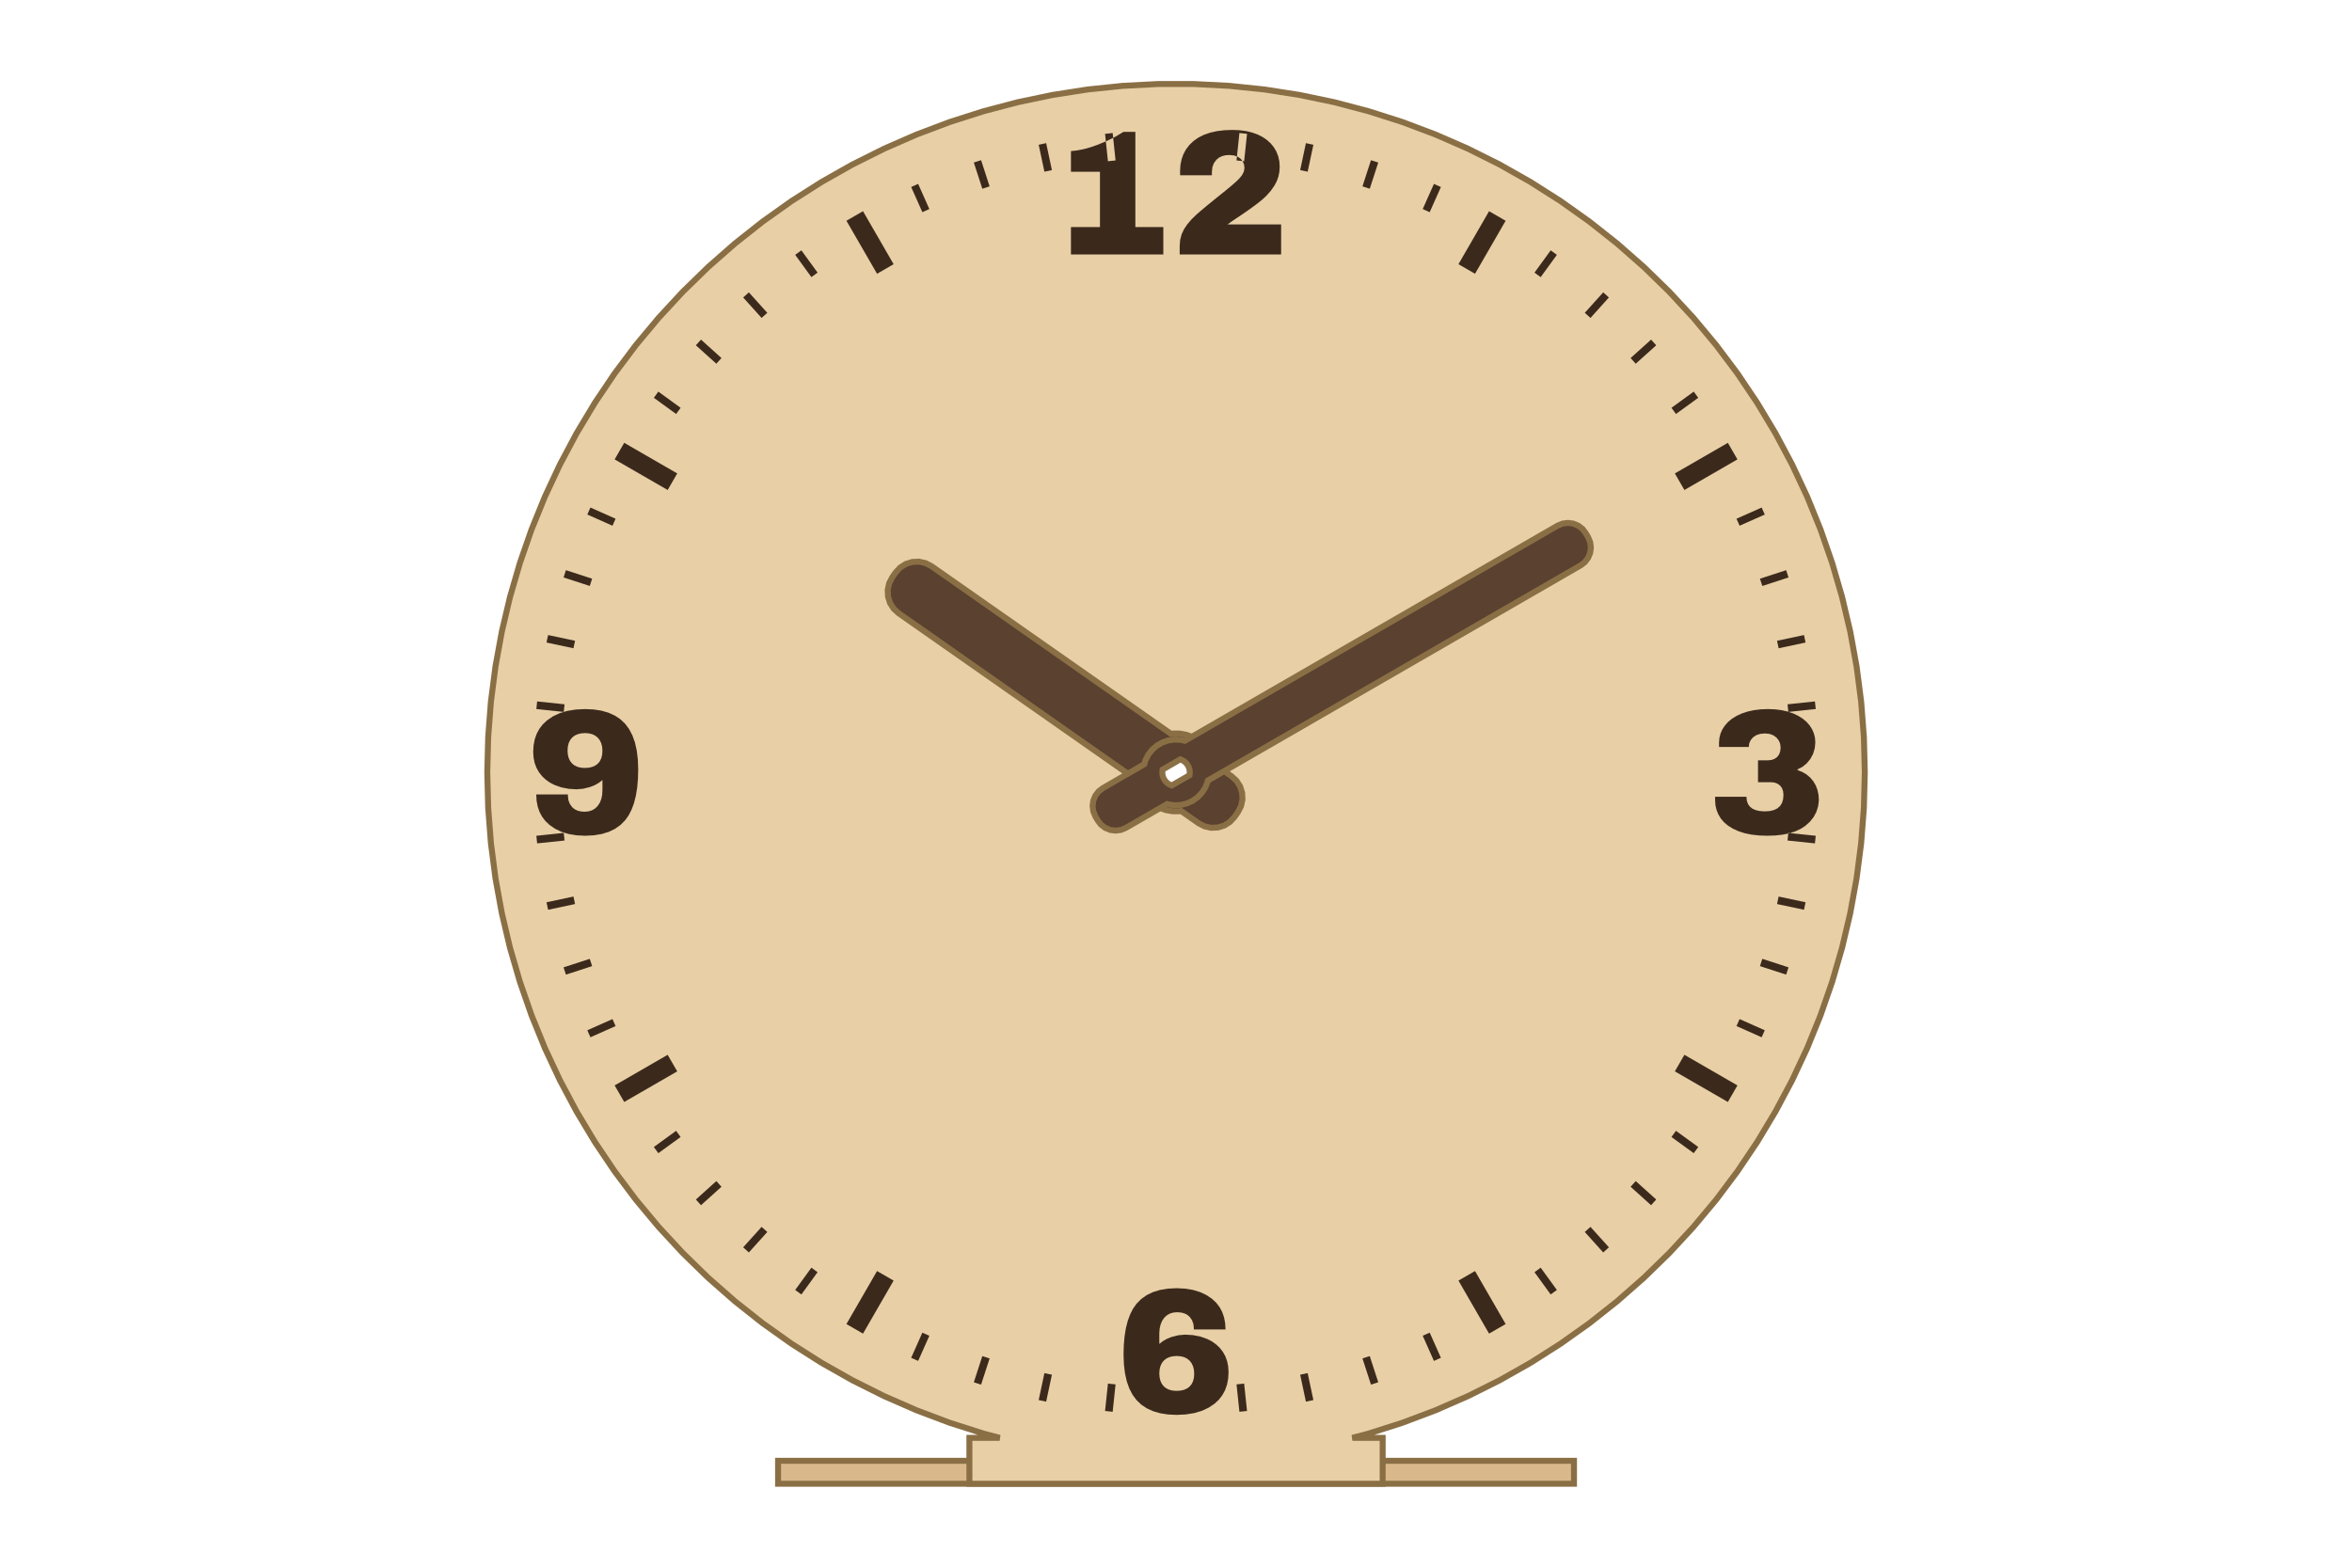
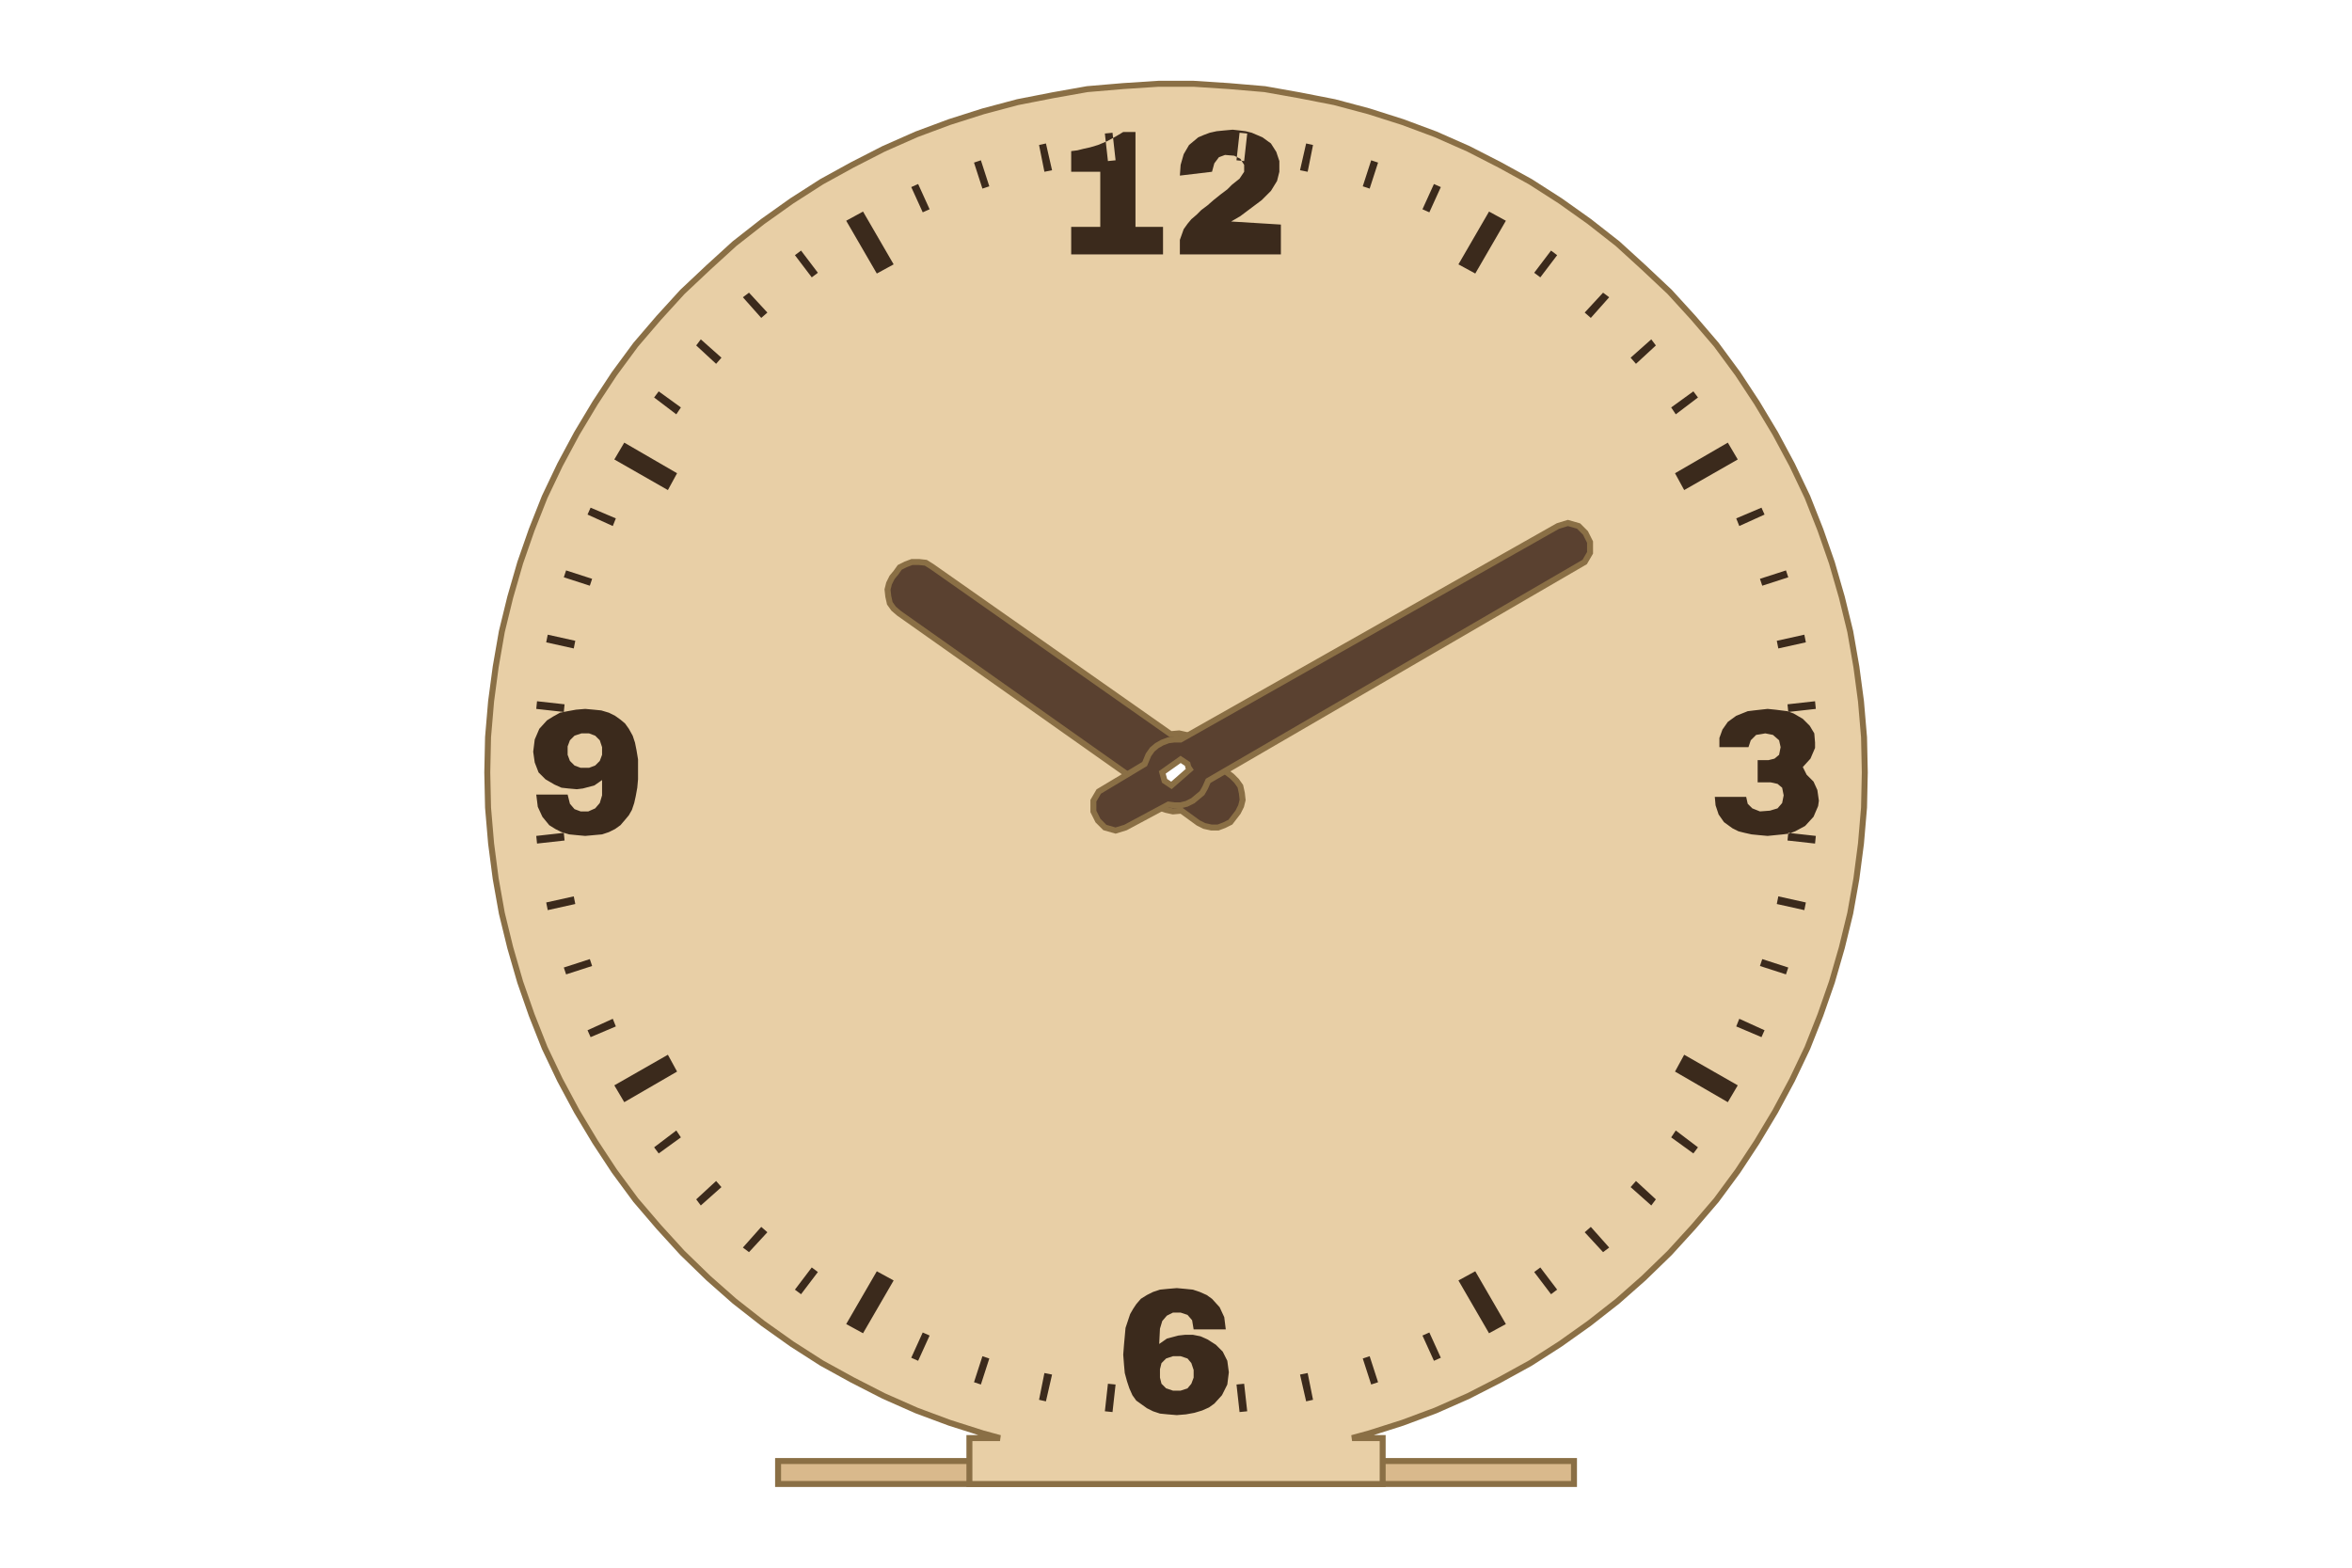
<svg xmlns="http://www.w3.org/2000/svg" width="300" height="200" viewBox="-100.98 -100.95 201.95 204.89">
-   <path d="M-52,89.97 L52,89.97 L52,92.97 L-52,92.97 Z" fill="#D9B98C" fill-rule="evenodd" stroke="#8A6F45" stroke-width="0.78" />
-   <path d="M6.946,-89.732 L11.556,-89.255 L16.135,-88.542 L20.672,-87.594 L25.154,-86.413 L29.569,-85.004 L33.906,-83.369 L38.152,-81.513 L42.298,-79.441 L46.331,-77.158 L50.242,-74.671 L54.019,-71.986 L57.653,-69.109 L61.135,-66.05 L64.454,-62.815 L67.602,-59.414 L70.571,-55.855 L73.353,-52.148 L75.94,-48.303 L78.326,-44.329 L80.504,-40.238 L82.469,-36.041 L84.215,-31.748 L85.737,-27.37 L87.032,-22.92 L88.097,-18.41 L88.928,-13.85 L89.523,-9.254 L89.881,-4.633 L90,0 L89.881,4.633 L89.523,9.254 L88.928,13.85 L88.097,18.41 L87.032,22.92 L85.737,27.37 L84.215,31.748 L82.469,36.041 L80.504,40.238 L78.326,44.329 L75.94,48.303 L73.353,52.148 L70.571,55.855 L67.602,59.414 L64.454,62.815 L61.135,66.05 L57.653,69.109 L54.019,71.986 L50.242,74.671 L46.331,77.158 L42.298,79.441 L38.152,81.513 L33.906,83.369 L29.569,85.004 L25.154,86.413 L23.04,86.97 L27,86.97 L27,92.97 L-27,92.97 L-27,86.97 L-23.04,86.97 L-25.154,86.413 L-29.569,85.004 L-33.906,83.369 L-38.152,81.513 L-42.298,79.441 L-46.331,77.158 L-50.242,74.671 L-54.019,71.986 L-57.653,69.109 L-61.135,66.05 L-64.454,62.815 L-67.602,59.414 L-70.571,55.855 L-73.353,52.148 L-75.94,48.303 L-78.326,44.329 L-80.504,40.238 L-82.469,36.041 L-84.215,31.748 L-85.737,27.37 L-87.032,22.92 L-88.097,18.41 L-88.928,13.85 L-89.523,9.254 L-89.881,4.633 L-90,0 L-89.881,-4.633 L-89.523,-9.254 L-88.928,-13.85 L-88.097,-18.41 L-87.032,-22.92 L-85.737,-27.37 L-84.215,-31.748 L-82.469,-36.041 L-80.504,-40.238 L-78.326,-44.329 L-75.94,-48.303 L-73.353,-52.148 L-70.571,-55.855 L-67.602,-59.414 L-64.454,-62.815 L-61.135,-66.05 L-57.653,-69.109 L-54.019,-71.986 L-50.242,-74.671 L-46.331,-77.158 L-42.298,-79.441 L-38.152,-81.513 L-33.906,-83.369 L-29.569,-85.004 L-25.154,-86.413 L-20.672,-87.594 L-16.135,-88.542 L-11.556,-89.255 L-6.946,-89.732 L-2.317,-89.97 L2.317,-89.97 Z M4.2,0 L4.161,0.572 L4.044,1.133 L3.852,1.673 L3.589,2.182 L3.258,2.651 L2.867,3.07 L2.422,3.431 L1.932,3.729 L1.406,3.957 L0.855,4.112 L0.287,4.19 L-0.287,4.19 L-0.855,4.112 L-1.406,3.957 L-1.932,3.729 L-2.422,3.431 L-2.867,3.07 L-3.258,2.651 L-3.589,2.182 L-3.852,1.673 L-4.044,1.133 L-4.161,0.572 L-4.2,0 L-4.161,-0.572 L-4.044,-1.133 L-3.852,-1.673 L-3.589,-2.182 L-3.258,-2.651 L-2.867,-3.07 L-2.422,-3.431 L-1.932,-3.729 L-1.406,-3.957 L-0.855,-4.112 L-0.287,-4.19 L0.287,-4.19 L0.855,-4.112 L1.406,-3.957 L1.932,-3.729 L2.422,-3.431 L2.867,-3.07 L3.258,-2.651 L3.589,-2.182 L3.852,-1.673 L4.044,-1.133 L4.161,-0.572 Z" fill="#E8CFA6" fill-rule="evenodd" stroke="#8A6F45" stroke-width="0.78" />
-   <path d="M40.904,-73.348 L43.069,-72.098 L39.069,-65.17 L36.904,-66.42 Z M72.107,-43.074 L73.357,-40.909 L66.429,-36.909 L65.179,-39.074 Z M73.357,40.909 L72.107,43.074 L65.179,39.074 L66.429,36.909 Z M43.069,72.098 L40.904,73.348 L36.904,66.42 L39.069,65.17 Z M-40.904,73.348 L-43.069,72.098 L-39.069,65.17 L-36.904,66.42 Z M-72.107,43.074 L-73.357,40.909 L-66.429,36.909 L-65.179,39.074 Z M-73.357,-40.909 L-72.107,-43.074 L-65.179,-39.074 L-66.429,-36.909 Z M-43.069,-72.098 L-40.904,-73.348 L-36.904,-66.42 L-39.069,-65.17 Z M8.28,-83.563 L9.275,-83.458 L8.898,-79.878 L7.904,-79.982 Z M16.969,-82.24 L17.948,-82.032 L17.199,-78.51 L16.221,-78.718 Z M25.473,-80.016 L26.424,-79.707 L25.312,-76.283 L24.361,-76.592 Z M33.698,-76.916 L34.611,-76.509 L33.147,-73.22 L32.234,-73.627 Z M48.955,-68.231 L49.764,-67.643 L47.648,-64.731 L46.839,-65.319 Z M55.82,-62.741 L56.563,-62.072 L54.154,-59.397 L53.411,-60.066 Z M62.074,-56.564 L62.743,-55.821 L60.068,-53.412 L59.398,-54.155 Z M67.648,-49.767 L68.236,-48.958 L65.323,-46.842 L64.736,-47.651 Z M76.522,-34.617 L76.929,-33.703 L73.64,-32.239 L73.233,-33.153 Z M79.724,-26.43 L80.033,-25.479 L76.609,-24.366 L76.3,-25.317 Z M82.053,-17.952 L82.261,-16.974 L78.74,-16.225 L78.532,-17.204 Z M83.484,-9.277 L83.588,-8.283 L80.008,-7.906 L79.903,-8.901 Z M83.588,8.283 L83.484,9.277 L79.903,8.901 L80.008,7.906 Z M82.261,16.974 L82.053,17.952 L78.532,17.204 L78.74,16.225 Z M80.033,25.479 L79.724,26.43 L76.3,25.317 L76.609,24.366 Z M76.929,33.703 L76.522,34.617 L73.233,33.153 L73.64,32.239 Z M68.236,48.958 L67.648,49.767 L64.736,47.651 L65.323,46.842 Z M62.743,55.821 L62.074,56.564 L59.398,54.155 L60.068,53.412 Z M56.563,62.072 L55.82,62.741 L53.411,60.066 L54.154,59.397 Z M49.764,67.643 L48.955,68.231 L46.839,65.319 L47.648,64.731 Z M34.611,76.509 L33.698,76.916 L32.234,73.627 L33.147,73.22 Z M26.424,79.707 L25.473,80.016 L24.361,76.592 L25.312,76.283 Z M17.948,82.032 L16.969,82.24 L16.221,78.718 L17.199,78.51 Z M9.275,83.458 L8.28,83.563 L7.904,79.982 L8.898,79.878 Z M-8.28,83.563 L-9.275,83.458 L-8.898,79.878 L-7.904,79.982 Z M-16.969,82.24 L-17.948,82.032 L-17.199,78.51 L-16.221,78.718 Z M-25.473,80.016 L-26.424,79.707 L-25.312,76.283 L-24.361,76.592 Z M-33.698,76.916 L-34.611,76.509 L-33.147,73.22 L-32.234,73.627 Z M-48.955,68.231 L-49.764,67.643 L-47.648,64.731 L-46.839,65.319 Z M-55.82,62.741 L-56.563,62.072 L-54.154,59.397 L-53.411,60.066 Z M-62.074,56.564 L-62.743,55.821 L-60.068,53.412 L-59.398,54.155 Z M-67.648,49.767 L-68.236,48.958 L-65.323,46.842 L-64.736,47.651 Z M-76.522,34.617 L-76.929,33.703 L-73.64,32.239 L-73.233,33.153 Z M-79.724,26.43 L-80.033,25.479 L-76.609,24.366 L-76.3,25.317 Z M-82.053,17.952 L-82.261,16.974 L-78.74,16.225 L-78.532,17.204 Z M-83.484,9.277 L-83.588,8.283 L-80.008,7.906 L-79.903,8.901 Z M-83.588,-8.283 L-83.484,-9.277 L-79.903,-8.901 L-80.008,-7.906 Z M-82.261,-16.974 L-82.053,-17.952 L-78.532,-17.204 L-78.74,-16.225 Z M-80.033,-25.479 L-79.724,-26.43 L-76.3,-25.317 L-76.609,-24.366 Z M-76.929,-33.703 L-76.522,-34.617 L-73.233,-33.153 L-73.64,-32.239 Z M-68.236,-48.958 L-67.648,-49.767 L-64.736,-47.651 L-65.323,-46.842 Z M-62.743,-55.821 L-62.074,-56.564 L-59.398,-54.155 L-60.068,-53.412 Z M-56.563,-62.072 L-55.82,-62.741 L-53.411,-60.066 L-54.154,-59.397 Z M-49.764,-67.643 L-48.955,-68.231 L-46.839,-65.319 L-47.648,-64.731 Z M-34.611,-76.509 L-33.698,-76.916 L-32.234,-73.627 L-33.147,-73.22 Z M-26.424,-79.707 L-25.473,-80.016 L-24.361,-76.592 L-25.312,-76.283 Z M-17.948,-82.032 L-16.969,-82.24 L-16.221,-78.718 L-17.199,-78.51 Z M-9.275,-83.458 L-8.28,-83.563 L-7.904,-79.982 L-8.898,-79.878 Z M8.295,-83.933 L9.142,-83.822 L9.927,-83.636 L10.651,-83.377 L11.304,-83.049 L11.877,-82.659 L12.373,-82.206 L12.79,-81.691 L13.121,-81.123 L13.357,-80.511 L13.499,-79.855 L13.546,-79.156 L13.504,-78.498 L13.377,-77.871 L13.167,-77.277 L12.872,-76.714 L12.383,-76.014 L11.817,-75.371 L11.174,-74.784 L10.615,-74.342 L9.959,-73.854 L9.208,-73.319 L8.36,-72.738 L7.735,-72.324 L7.192,-71.952 L6.732,-71.621 L13.732,-71.621 L13.732,-67.691 L0.476,-67.691 L0.476,-68.807 L0.539,-69.599 L0.729,-70.332 L1.046,-71.005 L1.484,-71.65 L2.038,-72.297 L2.709,-72.947 L3.328,-73.479 L4.069,-74.098 L4.933,-74.804 L5.918,-75.598 L6.693,-76.222 L7.342,-76.767 L7.868,-77.233 L8.267,-77.621 L8.642,-78.084 L8.866,-78.541 L8.941,-78.993 L8.886,-79.448 L8.719,-79.851 L8.441,-80.203 L8.052,-80.474 L7.552,-80.637 L6.941,-80.691 L6.446,-80.653 L6.005,-80.54 L5.621,-80.351 L5.29,-80.086 L4.954,-79.642 L4.753,-79.115 L4.685,-78.505 L4.685,-78.04 L0.546,-78.04 L0.528,-78.261 L0.523,-78.551 L0.571,-79.359 L0.718,-80.108 L0.962,-80.799 L1.303,-81.43 L1.742,-82.003 L2.278,-82.517 L2.908,-82.961 L3.626,-83.324 L4.433,-83.607 L5.328,-83.809 L6.311,-83.93 L7.383,-83.97 Z M-5.315,-71.272 L-1.663,-71.272 L-1.663,-67.691 L-13.733,-67.691 L-13.733,-71.272 L-9.942,-71.272 L-9.942,-78.505 L-13.733,-78.505 L-13.733,-81.203 L-12.931,-81.289 L-12.082,-81.456 L-11.187,-81.702 L-10.245,-82.028 L-9.012,-82.541 L-7.888,-83.103 L-6.873,-83.714 L-5.315,-83.714 Z M78.271,-8.243 L79.131,-8.134 L79.928,-7.952 L80.663,-7.698 L81.324,-7.382 L81.901,-7.015 L82.394,-6.597 L82.802,-6.128 L83.123,-5.62 L83.352,-5.084 L83.489,-4.521 L83.535,-3.93 L83.462,-3.151 L83.245,-2.426 L82.884,-1.756 L82.408,-1.176 L81.85,-0.722 L81.209,-0.395 L81.209,-0.302 L81.835,-0.055 L82.387,0.27 L82.864,0.672 L83.267,1.151 L83.588,1.695 L83.817,2.294 L83.954,2.945 L84,3.651 L83.899,4.44 L83.671,5.167 L83.315,5.835 L82.832,6.442 L82.221,6.988 L81.615,7.383 L80.92,7.705 L80.137,7.956 L79.265,8.136 L78.304,8.243 L77.256,8.279 L76.173,8.241 L75.18,8.128 L74.278,7.939 L73.465,7.674 L72.747,7.344 L72.128,6.959 L71.607,6.519 L71.186,6.023 L70.86,5.484 L70.628,4.913 L70.488,4.31 L70.442,3.674 L70.442,3.186 L74.535,3.186 L74.584,3.692 L74.732,4.12 L74.979,4.47 L75.325,4.743 L75.769,4.937 L76.312,5.054 L76.953,5.093 L77.595,5.049 L78.138,4.918 L78.582,4.7 L78.928,4.394 L79.175,4.001 L79.323,3.521 L79.372,2.953 L79.322,2.453 L79.17,2.039 L78.918,1.709 L78.586,1.47 L78.195,1.327 L77.744,1.279 L76.046,1.279 L76.046,-1.581 L77.372,-1.581 L77.823,-1.629 L78.214,-1.773 L78.546,-2.012 L78.798,-2.341 L78.949,-2.756 L79,-3.256 L78.939,-3.742 L78.757,-4.176 L78.453,-4.558 L78.044,-4.855 L77.544,-5.034 L76.953,-5.093 L76.336,-5.036 L75.816,-4.866 L75.395,-4.581 L75.085,-4.214 L74.899,-3.796 L74.837,-3.326 L70.953,-3.326 L70.953,-3.907 L71.001,-4.499 L71.142,-5.064 L71.379,-5.603 L71.709,-6.116 L72.131,-6.59 L72.639,-7.012 L73.235,-7.381 L73.918,-7.698 L74.678,-7.952 L75.503,-8.134 L76.393,-8.243 L77.349,-8.279 Z M1.187,67.468 L2.21,67.637 L3.14,67.918 L3.978,68.312 L4.722,68.819 L5.255,69.321 L5.691,69.887 L6.03,70.519 L6.272,71.217 L6.418,71.979 L6.466,72.807 L2.327,72.807 L2.327,72.644 L2.265,72.075 L2.078,71.575 L1.768,71.144 L1.457,70.885 L1.082,70.7 L0.643,70.589 L0.14,70.551 L-0.376,70.599 L-0.833,70.74 L-1.231,70.977 L-1.569,71.307 L-1.838,71.718 L-2.031,72.194 L-2.147,72.735 L-2.185,73.342 L-2.185,74.691 L-1.707,74.321 L-1.172,74.019 L-0.58,73.784 L0.327,73.557 L1.187,73.482 L2.222,73.545 L3.187,73.735 L4.082,74.051 L4.694,74.37 L5.236,74.755 L5.711,75.207 L6.117,75.726 L6.443,76.307 L6.675,76.944 L6.815,77.638 L6.861,78.389 L6.811,79.239 L6.659,80.024 L6.405,80.743 L6.05,81.396 L5.594,81.984 L5.036,82.505 L4.253,83.032 L3.365,83.443 L2.372,83.736 L1.274,83.911 L0.071,83.97 L-1.05,83.917 L-2.07,83.757 L-2.99,83.49 L-3.81,83.117 L-4.53,82.638 L-5.15,82.051 L-5.672,81.353 L-6.1,80.536 L-6.432,79.601 L-6.67,78.548 L-6.812,77.376 L-6.86,76.086 L-6.825,74.829 L-6.722,73.675 L-6.55,72.625 L-6.309,71.678 L-5.999,70.835 L-5.621,70.095 L-5.173,69.458 L-4.559,68.833 L-3.841,68.321 L-3.019,67.924 L-2.093,67.639 L-1.063,67.469 L0.071,67.412 Z M-0.421,76.309 L-0.874,76.421 L-1.264,76.606 L-1.592,76.865 L-1.852,77.193 L-2.037,77.583 L-2.148,78.036 L-2.185,78.551 L-2.149,79.067 L-2.04,79.519 L-1.858,79.91 L-1.604,80.238 L-1.281,80.497 L-0.894,80.682 L-0.444,80.793 L0.071,80.831 L0.596,80.795 L1.056,80.688 L1.451,80.51 L1.78,80.261 L2.039,79.943 L2.225,79.56 L2.336,79.112 L2.373,78.598 L2.336,78.081 L2.225,77.624 L2.039,77.227 L1.78,76.889 L1.452,76.619 L1.062,76.426 L0.609,76.311 L0.094,76.272 Z M-76.089,-8.226 L-75.068,-8.066 L-74.148,-7.799 L-73.328,-7.426 L-72.608,-6.947 L-71.988,-6.36 L-71.466,-5.662 L-71.039,-4.845 L-70.706,-3.91 L-70.469,-2.857 L-70.326,-1.685 L-70.279,-0.395 L-70.313,0.862 L-70.416,2.016 L-70.589,3.066 L-70.829,4.013 L-71.139,4.856 L-71.518,5.596 L-71.965,6.233 L-72.579,6.858 L-73.297,7.37 L-74.119,7.767 L-75.045,8.052 L-76.075,8.222 L-77.209,8.279 L-78.325,8.223 L-79.349,8.054 L-80.279,7.773 L-81.116,7.379 L-81.86,6.872 L-82.393,6.37 L-82.829,5.804 L-83.168,5.172 L-83.411,4.474 L-83.556,3.712 L-83.604,2.884 L-79.465,2.884 L-79.465,3.047 L-79.403,3.616 L-79.217,4.116 L-78.907,4.547 L-78.596,4.806 L-78.221,4.991 L-77.782,5.102 L-77.279,5.14 L-76.762,5.092 L-76.305,4.951 L-75.907,4.714 L-75.57,4.384 L-75.3,3.973 L-75.107,3.497 L-74.992,2.956 L-74.953,2.349 L-74.953,1 L-75.431,1.37 L-75.966,1.672 L-76.558,1.907 L-77.465,2.134 L-78.325,2.209 L-79.36,2.146 L-80.325,1.956 L-81.221,1.64 L-81.832,1.321 L-82.375,0.936 L-82.849,0.484 L-83.256,-0.035 L-83.581,-0.616 L-83.814,-1.253 L-83.953,-1.947 L-84,-2.698 L-83.949,-3.548 L-83.797,-4.333 L-83.543,-5.052 L-83.188,-5.705 L-82.732,-6.293 L-82.174,-6.814 L-81.391,-7.341 L-80.504,-7.752 L-79.51,-8.045 L-78.412,-8.22 L-77.209,-8.279 Z M-77.748,-5.102 L-78.2,-4.991 L-78.591,-4.806 L-78.918,-4.547 L-79.178,-4.219 L-79.363,-3.828 L-79.474,-3.376 L-79.511,-2.86 L-79.475,-2.345 L-79.366,-1.892 L-79.184,-1.502 L-78.93,-1.174 L-78.607,-0.915 L-78.221,-0.73 L-77.77,-0.618 L-77.256,-0.581 L-76.73,-0.617 L-76.27,-0.724 L-75.876,-0.902 L-75.546,-1.151 L-75.287,-1.469 L-75.102,-1.852 L-74.99,-2.3 L-74.953,-2.814 L-74.99,-3.331 L-75.102,-3.788 L-75.287,-4.185 L-75.546,-4.523 L-75.874,-4.793 L-76.264,-4.985 L-76.717,-5.101 L-77.232,-5.14 Z" fill="#3B2A1C" fill-rule="evenodd" />
-   <path d="M-36.051,-26.768 L-35.309,-27.241 L-34.468,-27.505 L-33.587,-27.544 L-32.728,-27.354 L-31.946,-26.947 L-0.663,-5.042 L-0.444,-5.081 L0.445,-5.081 L1.32,-4.926 L2.155,-4.623 L2.925,-4.178 L3.607,-3.606 L4.177,-2.925 L4.622,-2.156 L4.926,-1.32 L4.965,-1.102 L7.25,0.499 L7.9,1.094 L8.374,1.837 L8.637,2.677 L8.676,3.558 L8.486,4.417 L8.079,5.199 L7.649,5.814 L7.053,6.463 L6.311,6.936 L5.47,7.201 L4.59,7.24 L3.73,7.049 L2.948,6.642 L0.663,5.042 L0.444,5.081 L-0.445,5.081 L-1.32,4.926 L-2.155,4.623 L-2.925,4.178 L-3.607,3.606 L-4.177,2.925 L-4.622,2.156 L-4.926,1.32 L-4.965,1.102 L-36.248,-20.803 L-36.898,-21.399 L-37.371,-22.141 L-37.635,-22.982 L-37.675,-23.862 L-37.484,-24.722 L-37.077,-25.504 L-36.647,-26.118 Z M1.491,-2.13 L1.838,-1.838 L2.13,-1.491 L2.356,-1.099 L2.511,-0.673 L2.59,-0.227 L2.59,0.227 L2.511,0.673 L2.356,1.099 L2.13,1.491 L1.838,1.838 L1.491,2.13 L1.099,2.356 L0.673,2.511 L0.227,2.59 L-0.227,2.59 L-0.673,2.511 L-1.099,2.356 L-1.491,2.13 L-1.838,1.838 L-2.13,1.491 L-2.356,1.099 L-2.511,0.673 L-2.59,0.227 L-2.59,-0.227 L-2.511,-0.673 L-2.356,-1.099 L-2.13,-1.491 L-1.838,-1.838 L-1.491,-2.13 L-1.099,-2.356 L-0.673,-2.511 L-0.227,-2.59 L0.227,-2.59 L0.673,-2.511 L1.099,-2.356 Z" fill="#5A4130" fill-rule="evenodd" stroke="#8A6F45" stroke-width="0.78" />
-   <path d="M54.113,-30.089 L54.205,-29.39 L54.113,-28.691 L53.843,-28.04 L53.415,-27.481 L52.855,-27.052 L4.154,1.066 L4.125,1.212 L3.822,1.97 L3.38,2.658 L2.816,3.249 L2.15,3.724 L1.406,4.063 L0.612,4.256 L-0.205,4.295 L-1.013,4.179 L-1.154,4.13 L-6.554,7.248 L-7.205,7.518 L-7.904,7.61 L-8.603,7.518 L-9.254,7.248 L-9.813,6.819 L-10.242,6.26 L-10.542,5.74 L-10.812,5.089 L-10.904,4.39 L-10.812,3.691 L-10.542,3.04 L-10.113,2.481 L-9.554,2.052 L-4.147,-1.07 L-3.992,-1.598 L-3.617,-2.325 L-3.112,-2.968 L-2.495,-3.503 L-1.786,-3.912 L-1.014,-4.179 L-0.205,-4.295 L0.612,-4.256 L1.147,-4.127 L49.855,-32.248 L50.507,-32.518 L51.205,-32.61 L51.904,-32.518 L52.555,-32.248 L53.114,-31.819 L53.544,-31.26 L53.844,-30.74 Z M1.761,-0.374 L1.8,0 L1.761,0.369 L-0.561,1.71 L-0.9,1.559 L-1.205,1.338 L-1.456,1.058 L-1.644,0.732 L-1.761,0.374 L-1.8,0 L-1.761,-0.369 L0.561,-1.71 L0.9,-1.559 L1.205,-1.338 L1.456,-1.058 L1.644,-0.732 Z" fill="#5A4130" fill-rule="evenodd" stroke="#8A6F45" stroke-width="0.78" />
+   <path d="M-52,90 L52,90 L52,93 L-52,93 Z" fill="#D9B98C" fill-rule="evenodd" stroke="#8A6F45" stroke-width="0.78" />
+   <path d="M6.9,-89.7 L11.6,-89.3 L16.1,-88.5 L20.7,-87.6 L25.2,-86.4 L29.6,-85 L33.9,-83.4 L38.2,-81.5 L42.3,-79.4 L46.3,-77.2 L50.2,-74.7 L54,-72 L57.7,-69.1 L61.1,-66 L64.5,-62.8 L67.6,-59.4 L70.6,-55.9 L73.4,-52.1 L75.9,-48.3 L78.3,-44.3 L80.5,-40.2 L82.5,-36 L84.2,-31.7 L85.7,-27.4 L87,-22.9 L88.1,-18.4 L88.9,-13.8 L89.5,-9.3 L89.9,-4.6 L90,0 L89.9,4.6 L89.5,9.3 L88.9,13.9 L88.1,18.4 L87,22.9 L85.7,27.4 L84.2,31.7 L82.5,36 L80.5,40.2 L78.3,44.3 L75.9,48.3 L73.4,52.1 L70.6,55.9 L67.6,59.4 L64.5,62.8 L61.1,66.1 L57.7,69.1 L54,72 L50.2,74.7 L46.3,77.2 L42.3,79.4 L38.2,81.5 L33.9,83.4 L29.6,85 L25.2,86.4 L23,87 L27,87 L27,93 L-27,93 L-27,87 L-23,87 L-25.2,86.4 L-29.6,85 L-33.9,83.4 L-38.2,81.5 L-42.3,79.4 L-46.3,77.2 L-50.2,74.7 L-54,72 L-57.7,69.1 L-61.1,66.1 L-64.5,62.8 L-67.6,59.4 L-70.6,55.9 L-73.4,52.1 L-75.9,48.3 L-78.3,44.3 L-80.5,40.2 L-82.5,36 L-84.2,31.7 L-85.7,27.4 L-87,22.9 L-88.1,18.4 L-88.9,13.9 L-89.5,9.3 L-89.9,4.6 L-90,0 L-89.9,-4.6 L-89.5,-9.3 L-88.9,-13.8 L-88.1,-18.4 L-87,-22.9 L-85.7,-27.4 L-84.2,-31.7 L-82.5,-36 L-80.5,-40.2 L-78.3,-44.3 L-75.9,-48.3 L-73.4,-52.1 L-70.6,-55.9 L-67.6,-59.4 L-64.5,-62.8 L-61.1,-66 L-57.7,-69.1 L-54,-72 L-50.2,-74.7 L-46.3,-77.2 L-42.3,-79.4 L-38.2,-81.5 L-33.9,-83.4 L-29.6,-85 L-25.2,-86.4 L-20.7,-87.6 L-16.1,-88.5 L-11.6,-89.3 L-6.9,-89.7 L-2.3,-90 L2.3,-90 Z M4.2,0 L4,1.1 L3.6,2.2 L2.9,3.1 L1.9,3.7 L0.9,4.1 L-0.3,4.2 L-1.4,4 L-2.4,3.4 L-3.3,2.7 L-3.9,1.7 L-4.2,0.6 L-4.2,-0.6 L-3.9,-1.7 L-3.3,-2.7 L-2.4,-3.4 L-1.4,-4 L-0.3,-4.2 L0.9,-4.1 L1.9,-3.7 L2.9,-3.1 L3.6,-2.2 L4,-1.1 L4.2,-0.6 Z" fill="#E8CFA6" fill-rule="evenodd" stroke="#8A6F45" stroke-width="0.78" />
+   <path d="M40.9,-73.3 L43.1,-72.1 L39.1,-65.2 L36.9,-66.4 Z M72.1,-43.1 L73.4,-40.9 L66.4,-36.9 L65.2,-39.1 Z M73.4,40.9 L72.1,43.1 L65.2,39.1 L66.4,36.9 Z M43.1,72.1 L40.9,73.3 L36.9,66.4 L39.1,65.2 Z M-40.9,73.3 L-43.1,72.1 L-39.1,65.2 L-36.9,66.4 Z M-72.1,43.1 L-73.4,40.9 L-66.4,36.9 L-65.2,39.1 Z M-73.4,-40.9 L-72.1,-43.1 L-65.2,-39.1 L-66.4,-36.9 Z M-43.1,-72.1 L-40.9,-73.3 L-36.9,-66.4 L-39.1,-65.2 Z M8.3,-83.6 L9.3,-83.5 L8.9,-79.9 L7.9,-80 Z M17,-82.2 L17.9,-82 L17.2,-78.5 L16.2,-78.7 Z M25.5,-80 L26.4,-79.7 L25.3,-76.3 L24.4,-76.6 Z M33.7,-76.9 L34.6,-76.5 L33.1,-73.2 L32.2,-73.6 Z M49,-68.2 L49.8,-67.6 L47.6,-64.7 L46.8,-65.3 Z M55.8,-62.7 L56.6,-62.1 L54.2,-59.4 L53.4,-60.1 Z M62.1,-56.6 L62.7,-55.8 L60.1,-53.4 L59.4,-54.2 Z M67.6,-49.8 L68.2,-49 L65.3,-46.8 L64.7,-47.7 Z M76.5,-34.6 L76.9,-33.7 L73.6,-32.2 L73.2,-33.2 Z M79.7,-26.4 L80,-25.5 L76.6,-24.4 L76.3,-25.3 Z M82.1,-18 L82.3,-17 L78.7,-16.2 L78.5,-17.2 Z M83.5,-9.3 L83.6,-8.3 L80,-7.9 L79.9,-8.9 Z M83.6,8.3 L83.5,9.3 L79.9,8.9 L80,7.9 Z M82.3,17 L82.1,18 L78.5,17.2 L78.7,16.2 Z M80,25.5 L79.7,26.4 L76.3,25.3 L76.6,24.4 Z M76.9,33.7 L76.5,34.6 L73.2,33.2 L73.6,32.2 Z M68.2,49 L67.6,49.8 L64.7,47.7 L65.3,46.8 Z M62.7,55.8 L62.1,56.6 L59.4,54.2 L60.1,53.4 Z M56.6,62.1 L55.8,62.7 L53.4,60.1 L54.2,59.4 Z M49.8,67.6 L49,68.2 L46.8,65.3 L47.6,64.7 Z M34.6,76.5 L33.7,76.9 L32.2,73.6 L33.1,73.2 Z M26.4,79.7 L25.5,80 L24.4,76.6 L25.3,76.3 Z M17.9,82 L17,82.2 L16.2,78.7 L17.2,78.5 Z M9.3,83.5 L8.3,83.6 L7.9,80 L8.9,79.9 Z M-8.3,83.6 L-9.3,83.5 L-8.9,79.9 L-7.9,80 Z M-17,82.2 L-17.9,82 L-17.2,78.5 L-16.2,78.7 Z M-25.5,80 L-26.4,79.7 L-25.3,76.3 L-24.4,76.6 Z M-33.7,76.9 L-34.6,76.5 L-33.1,73.2 L-32.2,73.6 Z M-49,68.2 L-49.8,67.6 L-47.6,64.7 L-46.8,65.3 Z M-55.8,62.7 L-56.6,62.1 L-54.2,59.4 L-53.4,60.1 Z M-62.1,56.6 L-62.7,55.8 L-60.1,53.4 L-59.4,54.2 Z M-67.6,49.8 L-68.2,49 L-65.3,46.8 L-64.7,47.7 Z M-76.5,34.6 L-76.9,33.7 L-73.6,32.2 L-73.2,33.2 Z M-79.7,26.4 L-80,25.5 L-76.6,24.4 L-76.3,25.3 Z M-82.1,18 L-82.3,17 L-78.7,16.2 L-78.5,17.2 Z M-83.5,9.3 L-83.6,8.3 L-80,7.9 L-79.9,8.9 Z M-83.6,-8.3 L-83.5,-9.3 L-79.9,-8.9 L-80,-7.9 Z M-82.3,-17 L-82.1,-18 L-78.5,-17.2 L-78.7,-16.2 Z M-80,-25.5 L-79.7,-26.4 L-76.3,-25.3 L-76.6,-24.4 Z M-76.9,-33.7 L-76.5,-34.6 L-73.2,-33.2 L-73.6,-32.2 Z M-68.2,-49 L-67.6,-49.8 L-64.7,-47.7 L-65.3,-46.8 Z M-62.7,-55.8 L-62.1,-56.6 L-59.4,-54.2 L-60.1,-53.4 Z M-56.6,-62.1 L-55.8,-62.7 L-53.4,-60.1 L-54.2,-59.4 Z M-49.8,-67.6 L-49,-68.2 L-46.8,-65.3 L-47.6,-64.7 Z M-34.6,-76.5 L-33.7,-76.9 L-32.2,-73.6 L-33.1,-73.2 Z M-26.4,-79.7 L-25.5,-80 L-24.4,-76.6 L-25.3,-76.3 Z M-17.9,-82 L-17,-82.2 L-16.2,-78.7 L-17.2,-78.5 Z M-9.3,-83.5 L-8.3,-83.6 L-7.9,-80 L-8.9,-79.9 Z M8.3,-83.9 L9.1,-83.8 L9.9,-83.6 L11.3,-83 L12.4,-82.2 L13.1,-81.1 L13.5,-79.9 L13.5,-78.5 L13.2,-77.3 L12.4,-76 L11.8,-75.4 L11.2,-74.8 L10,-73.9 L9.2,-73.3 L8.4,-72.7 L7.2,-72 L13.7,-71.6 L13.7,-67.7 L0.5,-67.7 L0.5,-68.8 L0.5,-69.6 L1,-71 L1.5,-71.7 L2,-72.3 L2.7,-72.9 L3.3,-73.5 L4.1,-74.1 L4.9,-74.8 L5.9,-75.6 L6.7,-76.2 L7.3,-76.8 L8.3,-77.6 L8.9,-78.5 L8.9,-79.4 L8.4,-80.2 L7.6,-80.6 L6.4,-80.7 L5.6,-80.4 L5,-79.6 L4.7,-78.5 L0.5,-78 L0.6,-79.4 L1,-80.8 L1.7,-82 L2.9,-83 L3.6,-83.3 L4.4,-83.6 L5.3,-83.8 L6.3,-83.9 L7.4,-84 Z M-5.3,-71.3 L-1.7,-71.3 L-1.7,-67.7 L-13.7,-67.7 L-13.7,-71.3 L-9.9,-71.3 L-9.9,-78.5 L-13.7,-78.5 L-13.7,-81.2 L-12.9,-81.3 L-12.1,-81.5 L-11.2,-81.7 L-10.2,-82 L-9,-82.5 L-7.9,-83.1 L-6.9,-83.7 L-5.3,-83.7 Z M78.3,-8.2 L79.1,-8.1 L79.9,-8 L80.7,-7.7 L81.9,-7 L82.8,-6.1 L83.4,-5.1 L83.5,-3.9 L83.5,-3.2 L82.9,-1.8 L81.9,-0.7 L82.4,0.3 L83.3,1.2 L83.8,2.3 L84,3.7 L83.9,4.4 L83.3,5.8 L82.2,7 L80.9,7.7 L80.1,8 L79.3,8.1 L78.3,8.2 L77.3,8.3 L76.2,8.2 L75.2,8.1 L74.3,7.9 L73.5,7.7 L72.7,7.3 L71.6,6.5 L70.9,5.5 L70.5,4.3 L70.4,3.2 L74.5,3.2 L74.7,4.1 L75.3,4.7 L76.3,5.1 L77.6,5 L78.6,4.7 L79.2,4 L79.4,3 L79.2,2 L78.6,1.5 L77.7,1.3 L76,1.3 L76,-1.6 L77.4,-1.6 L78.2,-1.8 L78.8,-2.3 L79,-3.3 L78.8,-4.2 L78,-4.9 L77,-5.1 L75.8,-4.9 L75.1,-4.2 L74.8,-3.3 L71,-3.3 L71,-4.5 L71.4,-5.6 L72.1,-6.6 L73.2,-7.4 L74.7,-8 L75.5,-8.1 L76.4,-8.2 L77.3,-8.3 Z M1.2,67.5 L2.2,67.6 L3.1,67.9 L4,68.3 L4.7,68.8 L5.7,69.9 L6.3,71.2 L6.5,72.8 L2.3,72.8 L2.1,71.6 L1.5,70.9 L0.6,70.6 L-0.4,70.6 L-1.2,71 L-1.8,71.7 L-2.1,72.7 L-2.2,74.7 L-1.2,74 L0.3,73.6 L1.2,73.5 L2.2,73.5 L3.2,73.7 L4.1,74.1 L5.2,74.8 L6.1,75.7 L6.7,76.9 L6.9,78.4 L6.8,79.2 L6.7,80 L6,81.4 L5,82.5 L4.3,83 L3.4,83.4 L2.4,83.7 L1.3,83.9 L0.1,84 L-1.1,83.9 L-2.1,83.8 L-3,83.5 L-3.8,83.1 L-4.5,82.6 L-5.2,82.1 L-5.7,81.4 L-6.1,80.5 L-6.4,79.6 L-6.7,78.5 L-6.8,77.4 L-6.9,76.1 L-6.8,74.8 L-6.7,73.7 L-6.6,72.6 L-6.3,71.7 L-6,70.8 L-5.6,70.1 L-5.2,69.5 L-4.6,68.8 L-3.8,68.3 L-3,67.9 L-2.1,67.6 L-1.1,67.5 L0.1,67.4 Z M-0.4,76.3 L-1.3,76.6 L-1.9,77.2 L-2.1,78 L-2.1,79.1 L-1.9,79.9 L-1.3,80.5 L-0.4,80.8 L0.6,80.8 L1.5,80.5 L2,79.9 L2.3,79.1 L2.3,78.1 L2,77.2 L1.5,76.6 L0.6,76.3 L0.1,76.3 Z M-76.1,-8.2 L-75.1,-8.1 L-74.1,-7.8 L-73.3,-7.4 L-72.6,-6.9 L-72,-6.4 L-71.5,-5.7 L-71,-4.8 L-70.7,-3.9 L-70.5,-2.9 L-70.3,-1.7 L-70.3,-0.4 L-70.3,0.9 L-70.4,2 L-70.6,3.1 L-70.8,4 L-71.1,4.9 L-71.5,5.6 L-72,6.2 L-72.6,6.9 L-73.3,7.4 L-74.1,7.8 L-75,8.1 L-76.1,8.2 L-77.2,8.3 L-78.3,8.2 L-79.3,8.1 L-80.3,7.8 L-81.1,7.4 L-81.9,6.9 L-82.8,5.8 L-83.4,4.5 L-83.6,2.9 L-79.5,2.9 L-79.2,4.1 L-78.6,4.8 L-77.8,5.1 L-76.8,5.1 L-75.9,4.7 L-75.3,4 L-75,3 L-75,1 L-76,1.7 L-77.5,2.1 L-78.3,2.2 L-79.4,2.1 L-80.3,2 L-81.2,1.6 L-82.4,0.9 L-83.3,0 L-83.8,-1.3 L-84,-2.7 L-83.9,-3.5 L-83.8,-4.3 L-83.2,-5.7 L-82.2,-6.8 L-81.4,-7.3 L-80.5,-7.8 L-79.5,-8 L-78.4,-8.2 L-77.2,-8.3 Z M-77.7,-5.1 L-78.6,-4.8 L-79.2,-4.2 L-79.5,-3.4 L-79.5,-2.3 L-79.2,-1.5 L-78.6,-0.9 L-77.8,-0.6 L-76.7,-0.6 L-75.9,-0.9 L-75.3,-1.5 L-75,-2.3 L-75,-3.3 L-75.3,-4.2 L-75.9,-4.8 L-76.7,-5.1 L-77.2,-5.1 Z" fill="#3B2A1C" fill-rule="evenodd" />
+   <path d="M-36.1,-26.8 L-35.3,-27.2 L-34.5,-27.5 L-33.6,-27.5 L-32.7,-27.4 L-31.9,-26.9 L-0.7,-5 L0.4,-5.1 L1.3,-4.9 L2.2,-4.6 L2.9,-4.2 L3.6,-3.6 L4.2,-2.9 L4.6,-2.2 L4.9,-1.3 L7.3,0.5 L7.9,1.1 L8.4,1.8 L8.6,2.7 L8.7,3.6 L8.5,4.4 L8.1,5.2 L7.1,6.5 L6.3,6.9 L5.5,7.2 L4.6,7.2 L3.7,7 L2.9,6.6 L0.7,5 L-0.4,5.1 L-1.3,4.9 L-2.2,4.6 L-2.9,4.2 L-3.6,3.6 L-4.2,2.9 L-4.6,2.2 L-4.9,1.3 L-36.2,-20.8 L-36.9,-21.4 L-37.4,-22.1 L-37.6,-23 L-37.7,-23.9 L-37.5,-24.7 L-37.1,-25.5 L-36.6,-26.1 Z M1.5,-2.1 L2.1,-1.5 L2.5,-0.7 L2.6,0.2 L2.4,1.1 L1.8,1.8 L1.1,2.4 L0.2,2.6 L-0.7,2.5 L-1.5,2.1 L-2.1,1.5 L-2.5,0.7 L-2.6,-0.2 L-2.4,-1.1 L-1.8,-1.8 L-1.1,-2.4 L-0.2,-2.6 L0.7,-2.5 L1.1,-2.4 Z" fill="#5A4130" fill-rule="evenodd" stroke="#8A6F45" stroke-width="0.78" />
+   <path d="M54.1,-30.1 L54.1,-28.7 L53.4,-27.5 L4.2,1.1 L3.8,2 L3.4,2.7 L2.8,3.2 L2.2,3.7 L1.4,4.1 L0.6,4.3 L-0.2,4.3 L-1,4.2 L-6.6,7.2 L-7.9,7.6 L-9.3,7.2 L-10.2,6.3 L-10.8,5.1 L-10.8,3.7 L-10.1,2.5 L-4.1,-1.1 L-3.6,-2.3 L-3.1,-3 L-2.5,-3.5 L-1.8,-3.9 L-1,-4.2 L-0.2,-4.3 L0.6,-4.3 L49.9,-32.2 L51.2,-32.6 L52.6,-32.2 L53.5,-31.3 L53.8,-30.7 Z M1.8,-0.4 L-0.6,1.7 L-1.5,1.1 L-1.8,0 L0.6,-1.7 L1.5,-1.1 L1.6,-0.7 Z" fill="#5A4130" fill-rule="evenodd" stroke="#8A6F45" stroke-width="0.78" />
</svg>
